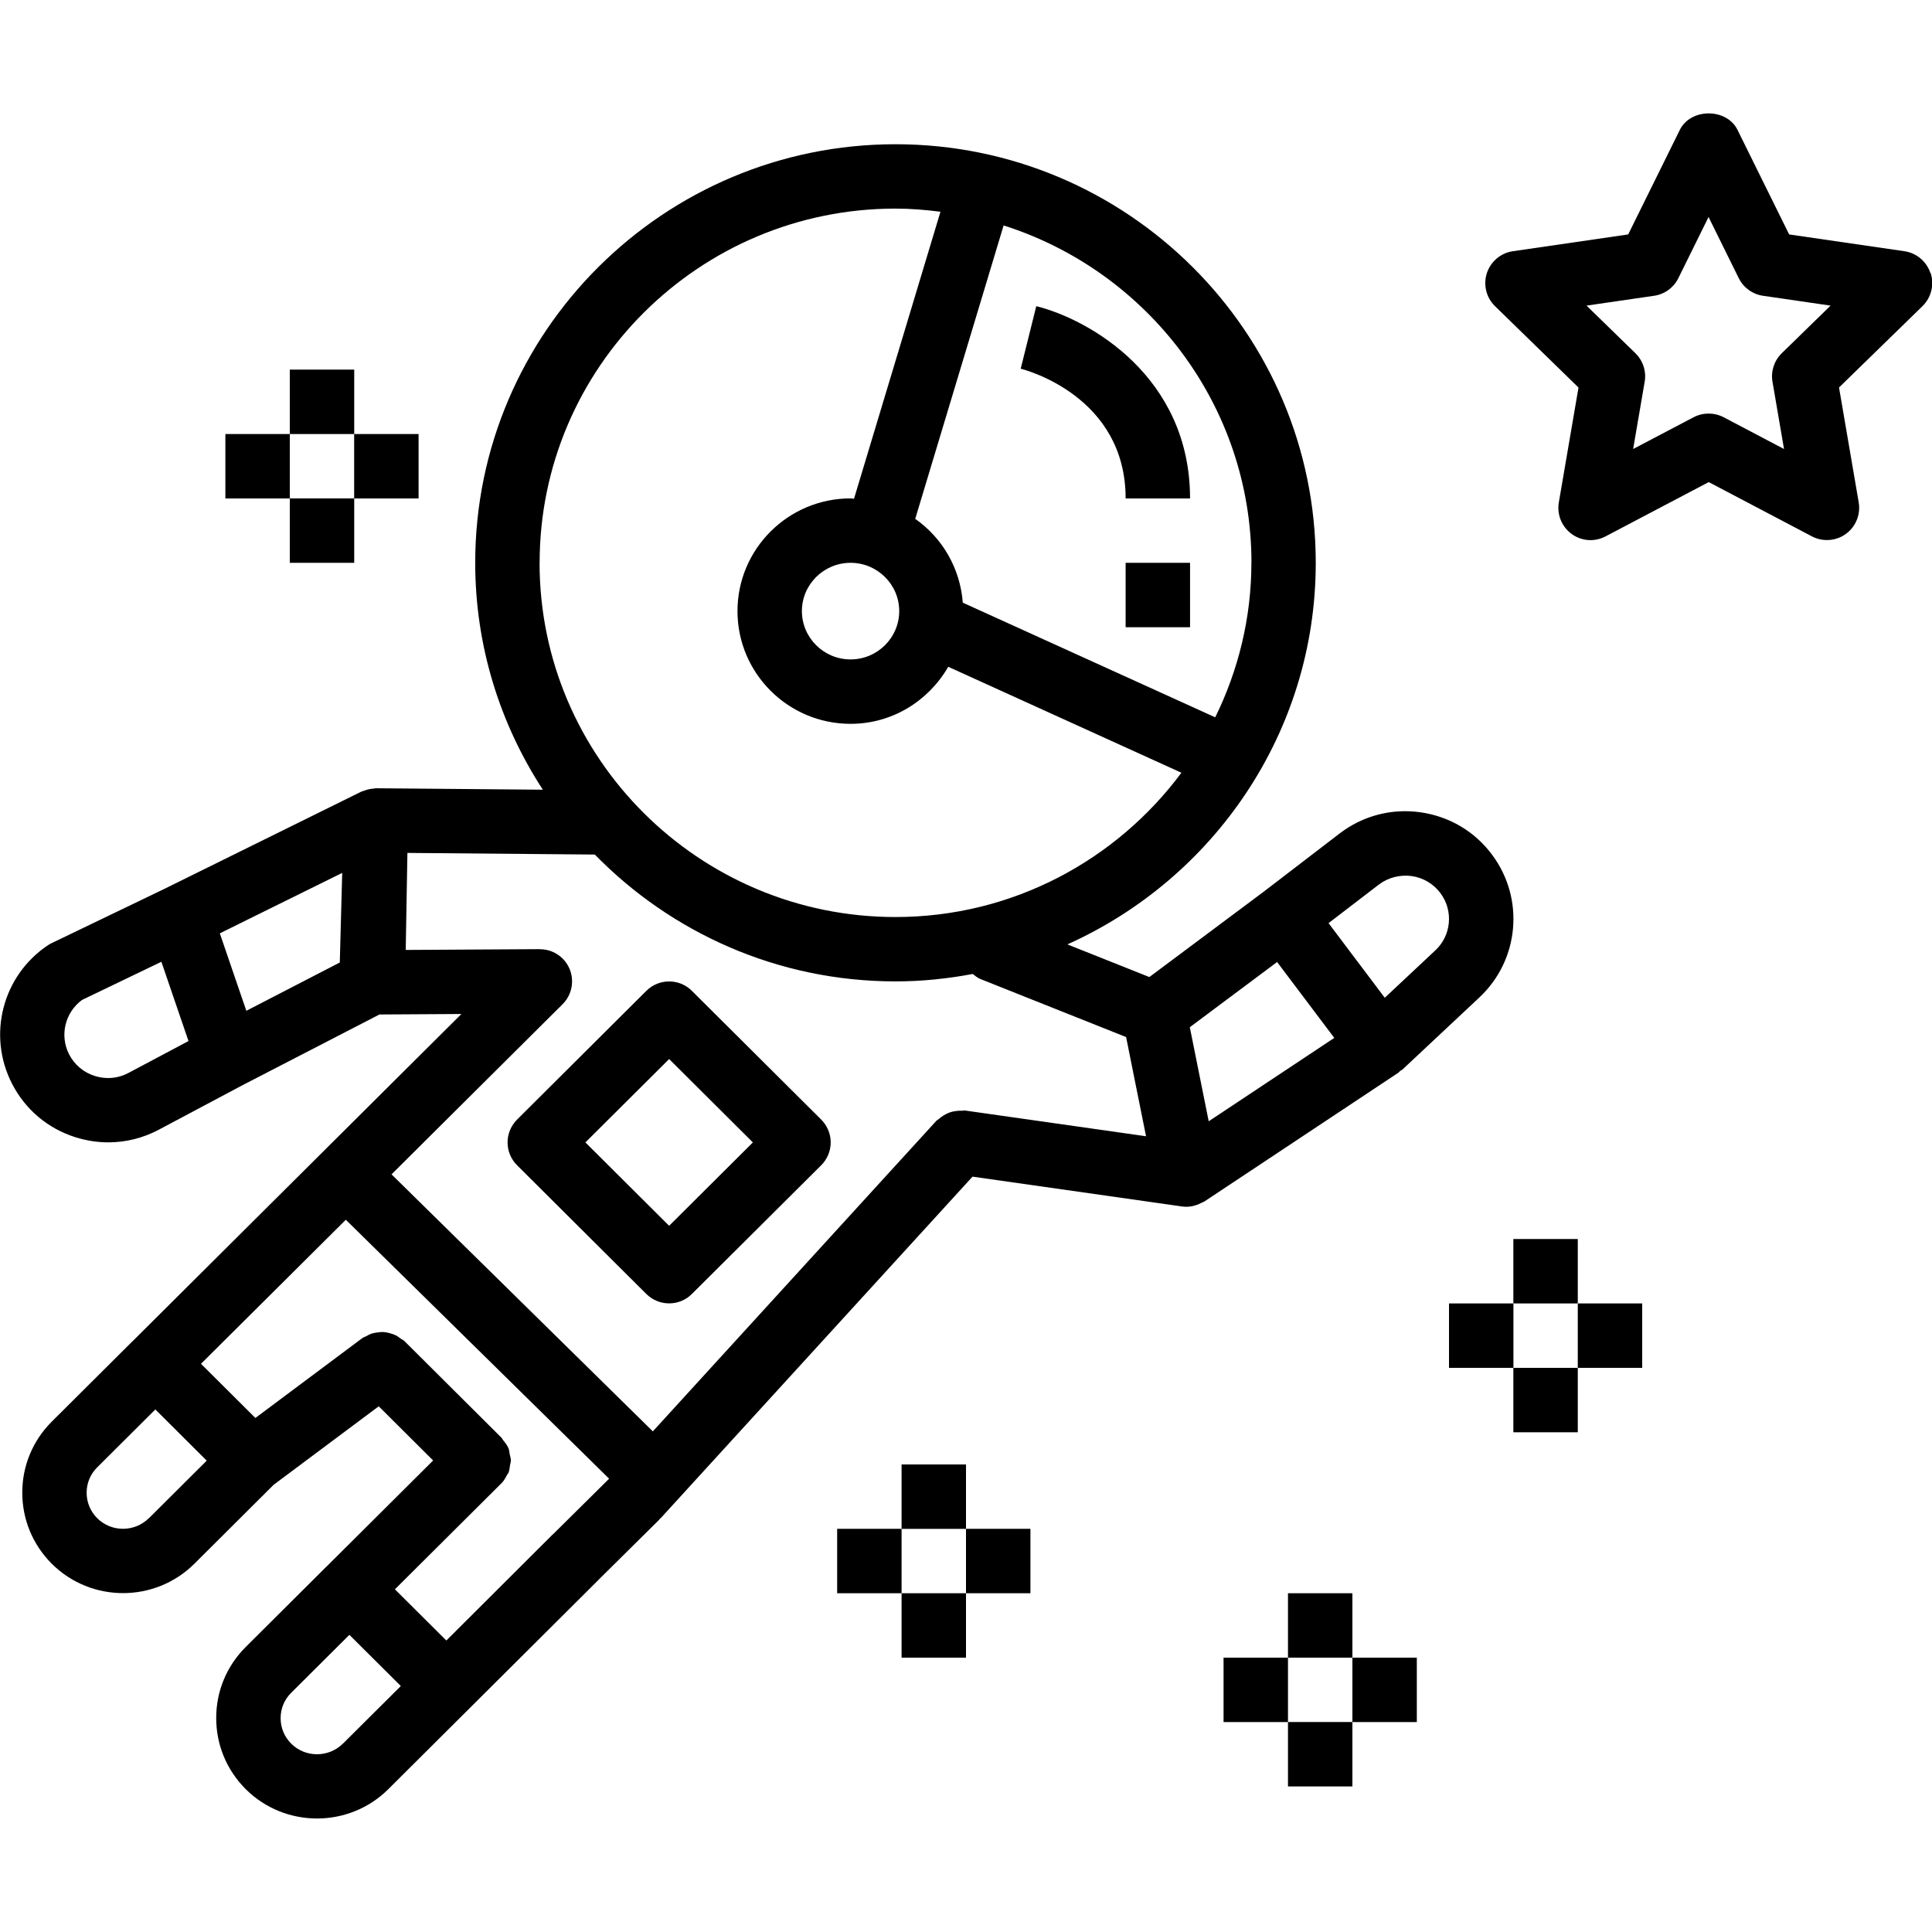
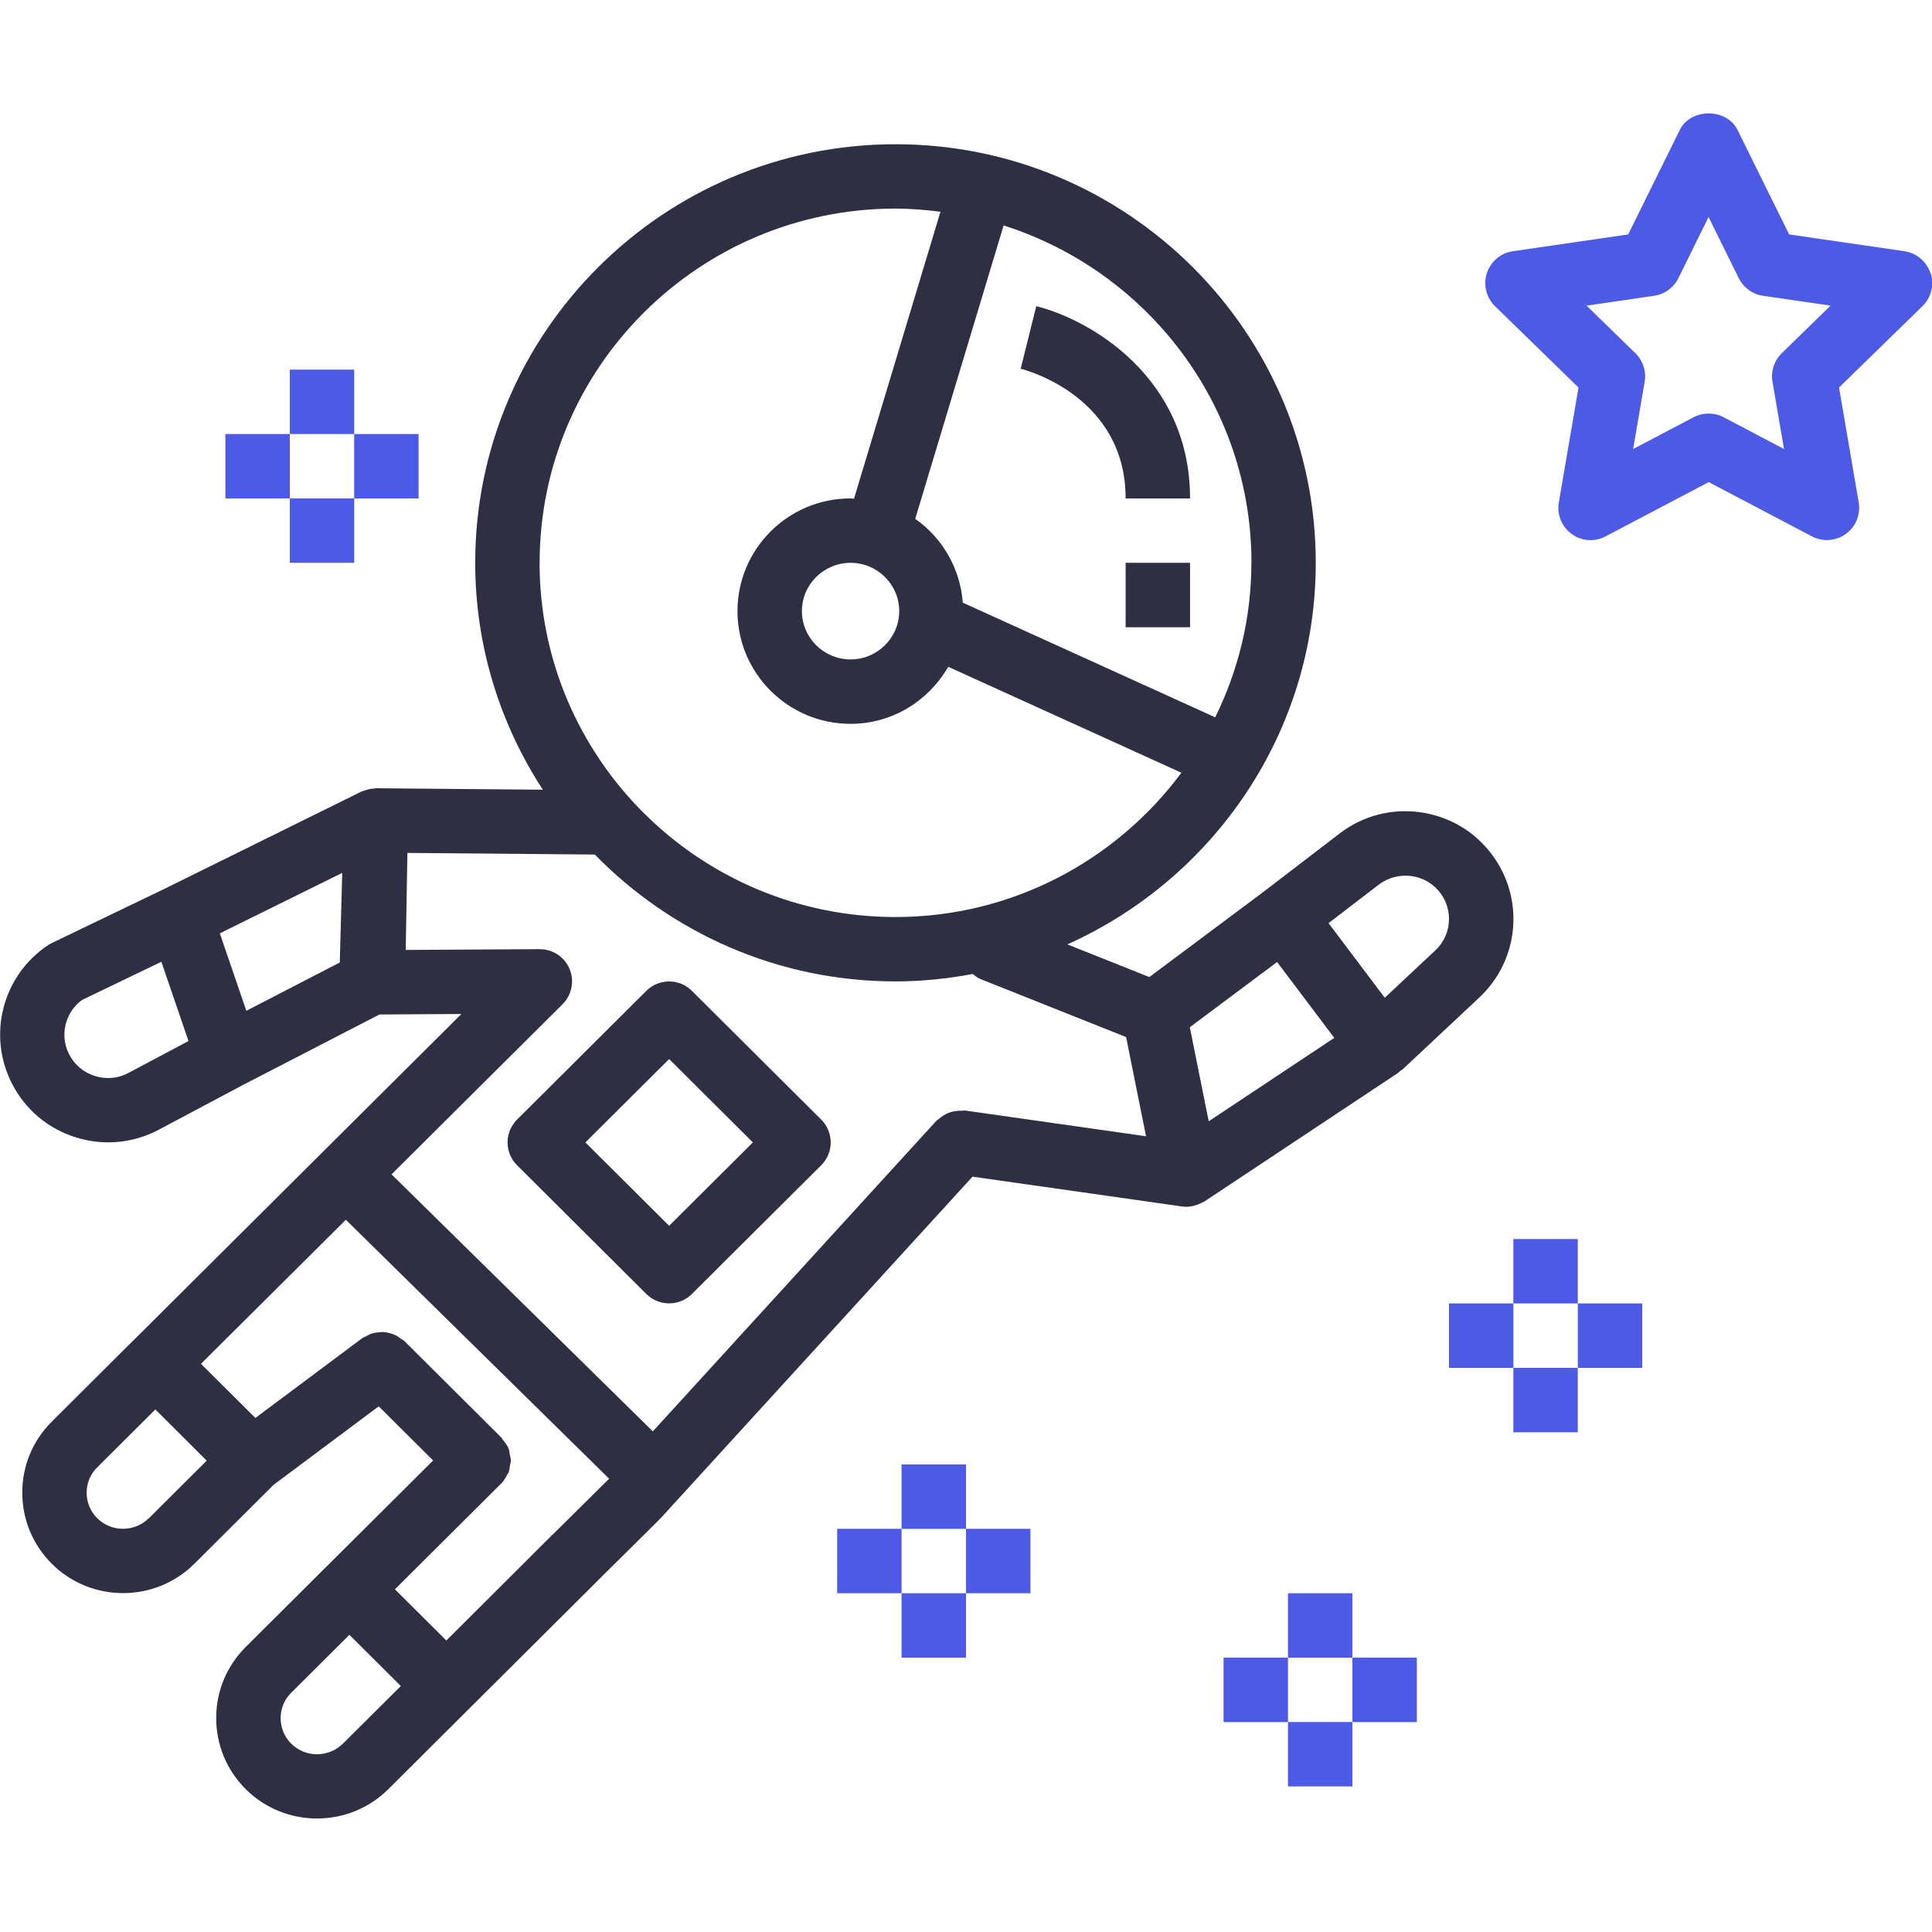
<svg xmlns="http://www.w3.org/2000/svg" version="1.1" width="32" height="32" viewBox="0 0 32 32">
-   <path d="M31.974 4.524c-0.063-0.193-0.229-0.333-0.43-0.363l-1.91-0.278-0.855-1.731c-0.179-0.365-0.777-0.365-0.956 0l-0.855 1.731-1.91 0.278c-0.201 0.029-0.367 0.17-0.431 0.363-0.062 0.193-0.011 0.405 0.135 0.547l1.383 1.348-0.326 1.903c-0.034 0.2 0.048 0.402 0.212 0.522 0.166 0.121 0.382 0.135 0.562 0.040l1.709-0.899 1.709 0.899c0.078 0.041 0.164 0.061 0.249 0.061 0.11 0 0.221-0.034 0.314-0.102 0.164-0.119 0.246-0.322 0.212-0.522l-0.326-1.903 1.383-1.348c0.145-0.142 0.197-0.354 0.135-0.547zM29.511 5.851c-0.125 0.122-0.183 0.299-0.153 0.472l0.191 1.114-1-0.526c-0.078-0.041-0.163-0.061-0.249-0.061s-0.17 0.020-0.249 0.061l-1.001 0.526 0.191-1.114c0.030-0.173-0.028-0.349-0.153-0.472l-0.81-0.789 1.119-0.163c0.174-0.025 0.324-0.134 0.402-0.292l0.5-1.013 0.5 1.013c0.078 0.157 0.228 0.267 0.402 0.292l1.119 0.163-0.809 0.789z" />
-   <path d="M26.133 20.522h-1.067v1.067h1.067v-1.067z" />
-   <path d="M26.133 22.656h-1.067v1.067h1.067v-1.067z" />
-   <path d="M27.2 21.589h-1.067v1.067h1.067v-1.067z" />
-   <path d="M25.067 21.589h-1.067v1.067h1.067v-1.067z" />
-   <path d="M22.4 26.389h-1.067v1.067h1.067v-1.067z" />
-   <path d="M22.4 28.522h-1.067v1.067h1.067v-1.067z" />
-   <path d="M23.467 27.456h-1.067v1.067h1.067v-1.067z" />
-   <path d="M21.333 27.456h-1.067v1.067h1.067v-1.067z" />
-   <path d="M16 24.256h-1.067v1.067h1.067v-1.067z" />
-   <path d="M16 26.389h-1.067v1.067h1.067v-1.067z" />
-   <path d="M17.067 25.322h-1.067v1.067h1.067v-1.067z" />
-   <path d="M14.933 25.322h-1.067v1.067h1.067v-1.067z" />
-   <path d="M5.867 6.122h-1.067v1.067h1.067v-1.067z" />
-   <path d="M5.867 8.255h-1.067v1.067h1.067v-1.067z" />
-   <path d="M6.933 7.189h-1.067v1.067h1.067v-1.067z" />
-   <path d="M4.8 7.189h-1.067v1.067h1.067v-1.067z" />
-   <path d="M24.715 14.159c-0.287-0.388-0.709-0.637-1.188-0.705-0.481-0.068-0.956 0.058-1.34 0.352l-1.252 0.96-1.898 1.417-1.358-0.541c2.421-1.086 4.114-3.508 4.114-6.32 0-3.823-3.123-6.933-6.961-6.933s-6.961 3.11-6.961 6.933c0 1.386 0.414 2.674 1.12 3.758l-2.764-0.024c-0.002 0-0.003 0-0.005 0-0.009 0-0.015 0.004-0.023 0.005-0.053 0.002-0.105 0.013-0.155 0.031-0.013 0.005-0.026 0.008-0.038 0.013-0.006 0.003-0.013 0.003-0.019 0.006l-3.233 1.596c-0.001 0-0.001 0-0.001 0.001l-1.893 0.911c-0.021 0.009-0.042 0.021-0.063 0.035-0.755 0.502-1.012 1.489-0.598 2.295 0.22 0.429 0.595 0.745 1.056 0.889 0.178 0.055 0.359 0.083 0.539 0.083 0.29 0 0.577-0.071 0.839-0.211l1.388-0.738 2.264-1.169 1.357-0.008-5.442 5.416c-0.001 0.001-0.001 0.001-0.002 0.001l-1.339 1.333c-0.316 0.315-0.49 0.732-0.49 1.178s0.174 0.863 0.49 1.179c0.325 0.323 0.752 0.485 1.179 0.485s0.854-0.162 1.18-0.485l1.314-1.309 1.741-1.3 0.901 0.897-1.762 1.754c-0 0.001-0.001 0.001-0.002 0.001l-1.339 1.333c-0.316 0.315-0.49 0.732-0.49 1.178s0.174 0.863 0.49 1.179c0.325 0.323 0.753 0.485 1.18 0.485s0.855-0.162 1.18-0.485l3.482-3.467c0.001-0.001 0.001-0.001 0.001-0.002l1.010-1-0.004-0.004c0.006-0.006 0.015-0.009 0.022-0.015l5.166-5.658 3.471 0.494c0.025 0.004 0.050 0.005 0.075 0.005 0.065 0 0.127-0.015 0.187-0.038 0.018-0.006 0.033-0.015 0.050-0.023 0.019-0.010 0.039-0.015 0.058-0.027l3.213-2.133c0.012-0.008 0.018-0.021 0.029-0.029 0.013-0.010 0.029-0.014 0.041-0.026l1.271-1.191c0.662-0.62 0.753-1.635 0.212-2.362zM2.13 17.77c-0.173 0.093-0.37 0.111-0.558 0.052-0.187-0.058-0.338-0.186-0.427-0.358-0.161-0.314-0.068-0.695 0.214-0.902l1.314-0.632 0.449 1.313-0.992 0.527zM5.628 15.942l-1.548 0.8-0.439-1.283 2.027-1.001-0.040 1.484zM20.727 9.322c0 0.918-0.219 1.785-0.599 2.559l-4.181-1.899c-0.044-0.573-0.341-1.075-0.788-1.388l1.464-4.86c2.378 0.756 4.105 2.974 4.105 5.588zM8.938 9.322c0-3.235 2.644-5.867 5.894-5.867 0.253 0 0.5 0.021 0.745 0.052l-1.432 4.754c-0.019-0.001-0.037-0.006-0.057-0.006-1.033 0-1.873 0.837-1.873 1.867s0.84 1.867 1.873 1.867c0.694 0 1.294-0.383 1.618-0.945l3.862 1.755c-1.075 1.446-2.795 2.39-4.737 2.39-3.25 0-5.894-2.632-5.894-5.867zM14.894 10.122c0 0.441-0.362 0.8-0.806 0.8s-0.806-0.359-0.806-0.8c0-0.441 0.362-0.8 0.806-0.8s0.806 0.359 0.806 0.8zM2.465 25.146c-0.236 0.234-0.619 0.234-0.854 0.001-0.114-0.114-0.176-0.263-0.176-0.423s0.062-0.309 0.176-0.421l0.962-0.958 0.851 0.848-0.959 0.955zM5.679 28.88c-0.236 0.234-0.619 0.235-0.855 0.001-0.114-0.114-0.176-0.263-0.176-0.423s0.062-0.309 0.176-0.421l0.963-0.959 0.852 0.848-0.96 0.955zM9.16 25.411c-0.001 0-0.001 0-0.002 0.001l-1.765 1.76-0.852-0.848 1.763-1.755c0 0 0 0 0-0s0.001-0.001 0.002-0.001c0.040-0.040 0.065-0.088 0.090-0.135 0.007-0.014 0.020-0.026 0.026-0.040 0.017-0.041 0.019-0.085 0.026-0.129 0.003-0.025 0.014-0.047 0.014-0.073 0-0.036-0.013-0.070-0.020-0.106-0.006-0.032-0.006-0.065-0.019-0.095-0.020-0.050-0.055-0.094-0.091-0.138-0.010-0.012-0.014-0.027-0.025-0.038 0 0 0 0-0.001 0s-0.001-0.002-0.001-0.002l-1.607-1.6c-0.017-0.017-0.039-0.024-0.058-0.038-0.028-0.022-0.055-0.042-0.087-0.058-0.030-0.015-0.061-0.024-0.093-0.033-0.034-0.010-0.067-0.017-0.103-0.020-0.033-0.002-0.063 0.001-0.095 0.005-0.036 0.004-0.069 0.009-0.104 0.020-0.034 0.011-0.063 0.027-0.094 0.045-0.020 0.011-0.042 0.015-0.061 0.029l-1.773 1.324-0.901-0.897 2.399-2.386 4.361 4.289-0.928 0.919zM15.979 18.394c-0.015-0.002-0.030 0.004-0.045 0.003-0.039-0.002-0.076 0.001-0.115 0.007-0.030 0.005-0.059 0.011-0.088 0.021-0.034 0.012-0.065 0.028-0.097 0.047-0.030 0.018-0.057 0.037-0.083 0.061-0.013 0.011-0.028 0.017-0.040 0.029l-4.698 5.146-4.328-4.257 2.833-2.818c0.209-0.208 0.21-0.546 0.002-0.755-0.105-0.105-0.243-0.157-0.381-0.156v-0.001l-2.219 0.013 0.028-1.607 3.104 0.027c1.265 1.294 3.029 2.101 4.981 2.101 0.437 0 0.864-0.045 1.279-0.123 0.040 0.032 0.079 0.065 0.13 0.085l2.41 0.96 0.152 0.758 0.178 0.885-3.003-0.427zM20.020 18.572l-0.313-1.558 1.446-1.080 0.947 1.257-2.080 1.381zM23.774 15.741l-0.838 0.785-0.931-1.236 0.831-0.637c0.155-0.119 0.351-0.168 0.543-0.143 0.193 0.027 0.364 0.128 0.48 0.284 0.217 0.292 0.18 0.699-0.085 0.947z" />
-   <path d="M13.602 18.544l-2.143-2.133c-0.207-0.207-0.545-0.207-0.753 0l-2.142 2.133c-0.1 0.101-0.157 0.236-0.157 0.378s0.056 0.278 0.157 0.378l2.142 2.133c0.104 0.103 0.241 0.155 0.377 0.155s0.273-0.052 0.376-0.155l2.143-2.133c0.1-0.1 0.157-0.236 0.157-0.378s-0.057-0.278-0.157-0.378zM11.083 20.303l-1.387-1.381 1.387-1.381 1.387 1.381-1.387 1.381z" />
-   <path d="M17.164 5.071l-0.258 1.036c0.071 0.018 1.738 0.452 1.738 2.149h1.067c-0-2.017-1.666-2.965-2.547-3.185z" />
-   <path d="M19.711 9.322h-1.067v1.067h1.067v-1.067z" />
+   <path fill="#4d5ae5" d="M31.974 4.524c-0.063-0.193-0.229-0.333-0.43-0.363l-1.91-0.278-0.855-1.731c-0.179-0.365-0.777-0.365-0.956 0l-0.855 1.731-1.91 0.278c-0.201 0.029-0.367 0.17-0.431 0.363-0.062 0.193-0.011 0.405 0.135 0.547l1.383 1.348-0.326 1.903c-0.034 0.2 0.048 0.402 0.212 0.522 0.166 0.121 0.382 0.135 0.562 0.040l1.709-0.899 1.709 0.899c0.078 0.041 0.164 0.061 0.249 0.061 0.11 0 0.221-0.034 0.314-0.102 0.164-0.119 0.246-0.322 0.212-0.522l-0.326-1.903 1.383-1.348c0.145-0.142 0.197-0.354 0.135-0.547zM29.511 5.851c-0.125 0.122-0.183 0.299-0.153 0.472l0.191 1.114-1-0.526c-0.078-0.041-0.163-0.061-0.249-0.061s-0.17 0.020-0.249 0.061l-1.001 0.526 0.191-1.114c0.030-0.173-0.028-0.349-0.153-0.472l-0.81-0.789 1.119-0.163c0.174-0.025 0.324-0.134 0.402-0.292l0.5-1.013 0.5 1.013c0.078 0.157 0.228 0.267 0.402 0.292l1.119 0.163-0.809 0.789z" />
+   <path fill="#4d5ae5" d="M26.133 20.522h-1.067v1.067h1.067v-1.067z" />
+   <path fill="#4d5ae5" d="M26.133 22.656h-1.067v1.067h1.067v-1.067z" />
+   <path fill="#4d5ae5" d="M27.2 21.589h-1.067v1.067h1.067v-1.067z" />
+   <path fill="#4d5ae5" d="M25.067 21.589h-1.067v1.067h1.067v-1.067z" />
+   <path fill="#4d5ae5" d="M22.4 26.389h-1.067v1.067h1.067v-1.067z" />
+   <path fill="#4d5ae5" d="M22.4 28.522h-1.067v1.067h1.067v-1.067z" />
+   <path fill="#4d5ae5" d="M23.467 27.456h-1.067v1.067h1.067v-1.067z" />
+   <path fill="#4d5ae5" d="M21.333 27.456h-1.067v1.067h1.067v-1.067z" />
+   <path fill="#4d5ae5" d="M16 24.256h-1.067v1.067h1.067v-1.067z" />
+   <path fill="#4d5ae5" d="M16 26.389h-1.067v1.067h1.067v-1.067z" />
+   <path fill="#4d5ae5" d="M17.067 25.322h-1.067v1.067h1.067v-1.067z" />
+   <path fill="#4d5ae5" d="M14.933 25.322h-1.067v1.067h1.067v-1.067z" />
+   <path fill="#4d5ae5" d="M5.867 6.122h-1.067v1.067h1.067v-1.067z" />
+   <path fill="#4d5ae5" d="M5.867 8.255h-1.067v1.067h1.067v-1.067z" />
+   <path fill="#4d5ae5" d="M6.933 7.189h-1.067v1.067h1.067v-1.067z" />
+   <path fill="#4d5ae5" d="M4.8 7.189h-1.067v1.067h1.067v-1.067z" />
+   <path fill="#2e2f42" d="M24.715 14.159c-0.287-0.388-0.709-0.637-1.188-0.705-0.481-0.068-0.956 0.058-1.34 0.352l-1.252 0.96-1.898 1.417-1.358-0.541c2.421-1.086 4.114-3.508 4.114-6.32 0-3.823-3.123-6.933-6.961-6.933s-6.961 3.11-6.961 6.933c0 1.386 0.414 2.674 1.12 3.758l-2.764-0.024c-0.002 0-0.003 0-0.005 0-0.009 0-0.015 0.004-0.023 0.005-0.053 0.002-0.105 0.013-0.155 0.031-0.013 0.005-0.026 0.008-0.038 0.013-0.006 0.003-0.013 0.003-0.019 0.006l-3.233 1.596c-0.001 0-0.001 0-0.001 0.001l-1.893 0.911c-0.021 0.009-0.042 0.021-0.063 0.035-0.755 0.502-1.012 1.489-0.598 2.295 0.22 0.429 0.595 0.745 1.056 0.889 0.178 0.055 0.359 0.083 0.539 0.083 0.29 0 0.577-0.071 0.839-0.211l1.388-0.738 2.264-1.169 1.357-0.008-5.442 5.416c-0.001 0.001-0.001 0.001-0.002 0.001l-1.339 1.333c-0.316 0.315-0.49 0.732-0.49 1.178s0.174 0.863 0.49 1.179c0.325 0.323 0.752 0.485 1.179 0.485s0.854-0.162 1.18-0.485l1.314-1.309 1.741-1.3 0.901 0.897-1.762 1.754c-0 0.001-0.001 0.001-0.002 0.001l-1.339 1.333c-0.316 0.315-0.49 0.732-0.49 1.178s0.174 0.863 0.49 1.179c0.325 0.323 0.753 0.485 1.18 0.485s0.855-0.162 1.18-0.485l3.482-3.467c0.001-0.001 0.001-0.001 0.001-0.002l1.010-1-0.004-0.004c0.006-0.006 0.015-0.009 0.022-0.015l5.166-5.658 3.471 0.494c0.025 0.004 0.050 0.005 0.075 0.005 0.065 0 0.127-0.015 0.187-0.038 0.018-0.006 0.033-0.015 0.050-0.023 0.019-0.010 0.039-0.015 0.058-0.027l3.213-2.133c0.012-0.008 0.018-0.021 0.029-0.029 0.013-0.010 0.029-0.014 0.041-0.026l1.271-1.191c0.662-0.62 0.753-1.635 0.212-2.362zM2.13 17.77c-0.173 0.093-0.37 0.111-0.558 0.052-0.187-0.058-0.338-0.186-0.427-0.358-0.161-0.314-0.068-0.695 0.214-0.902l1.314-0.632 0.449 1.313-0.992 0.527zM5.628 15.942l-1.548 0.8-0.439-1.283 2.027-1.001-0.040 1.484zM20.727 9.322c0 0.918-0.219 1.785-0.599 2.559l-4.181-1.899c-0.044-0.573-0.341-1.075-0.788-1.388l1.464-4.86c2.378 0.756 4.105 2.974 4.105 5.588zM8.938 9.322c0-3.235 2.644-5.867 5.894-5.867 0.253 0 0.5 0.021 0.745 0.052l-1.432 4.754c-0.019-0.001-0.037-0.006-0.057-0.006-1.033 0-1.873 0.837-1.873 1.867s0.84 1.867 1.873 1.867c0.694 0 1.294-0.383 1.618-0.945l3.862 1.755c-1.075 1.446-2.795 2.39-4.737 2.39-3.25 0-5.894-2.632-5.894-5.867zM14.894 10.122c0 0.441-0.362 0.8-0.806 0.8s-0.806-0.359-0.806-0.8c0-0.441 0.362-0.8 0.806-0.8s0.806 0.359 0.806 0.8zM2.465 25.146c-0.236 0.234-0.619 0.234-0.854 0.001-0.114-0.114-0.176-0.263-0.176-0.423s0.062-0.309 0.176-0.421l0.962-0.958 0.851 0.848-0.959 0.955zM5.679 28.88c-0.236 0.234-0.619 0.235-0.855 0.001-0.114-0.114-0.176-0.263-0.176-0.423s0.062-0.309 0.176-0.421l0.963-0.959 0.852 0.848-0.96 0.955zM9.16 25.411c-0.001 0-0.001 0-0.002 0.001l-1.765 1.76-0.852-0.848 1.763-1.755c0 0 0 0 0-0s0.001-0.001 0.002-0.001c0.040-0.040 0.065-0.088 0.090-0.135 0.007-0.014 0.020-0.026 0.026-0.040 0.017-0.041 0.019-0.085 0.026-0.129 0.003-0.025 0.014-0.047 0.014-0.073 0-0.036-0.013-0.070-0.020-0.106-0.006-0.032-0.006-0.065-0.019-0.095-0.020-0.050-0.055-0.094-0.091-0.138-0.010-0.012-0.014-0.027-0.025-0.038 0 0 0 0-0.001 0s-0.001-0.002-0.001-0.002l-1.607-1.6c-0.017-0.017-0.039-0.024-0.058-0.038-0.028-0.022-0.055-0.042-0.087-0.058-0.030-0.015-0.061-0.024-0.093-0.033-0.034-0.010-0.067-0.017-0.103-0.020-0.033-0.002-0.063 0.001-0.095 0.005-0.036 0.004-0.069 0.009-0.104 0.020-0.034 0.011-0.063 0.027-0.094 0.045-0.020 0.011-0.042 0.015-0.061 0.029l-1.773 1.324-0.901-0.897 2.399-2.386 4.361 4.289-0.928 0.919zM15.979 18.394c-0.015-0.002-0.030 0.004-0.045 0.003-0.039-0.002-0.076 0.001-0.115 0.007-0.030 0.005-0.059 0.011-0.088 0.021-0.034 0.012-0.065 0.028-0.097 0.047-0.030 0.018-0.057 0.037-0.083 0.061-0.013 0.011-0.028 0.017-0.040 0.029l-4.698 5.146-4.328-4.257 2.833-2.818c0.209-0.208 0.21-0.546 0.002-0.755-0.105-0.105-0.243-0.157-0.381-0.156v-0.001l-2.219 0.013 0.028-1.607 3.104 0.027c1.265 1.294 3.029 2.101 4.981 2.101 0.437 0 0.864-0.045 1.279-0.123 0.040 0.032 0.079 0.065 0.13 0.085l2.41 0.96 0.152 0.758 0.178 0.885-3.003-0.427zM20.020 18.572l-0.313-1.558 1.446-1.080 0.947 1.257-2.080 1.381zM23.774 15.741l-0.838 0.785-0.931-1.236 0.831-0.637c0.155-0.119 0.351-0.168 0.543-0.143 0.193 0.027 0.364 0.128 0.48 0.284 0.217 0.292 0.18 0.699-0.085 0.947z" />
+   <path fill="#2e2f42" d="M13.602 18.544l-2.143-2.133c-0.207-0.207-0.545-0.207-0.753 0l-2.142 2.133c-0.1 0.101-0.157 0.236-0.157 0.378s0.056 0.278 0.157 0.378l2.142 2.133c0.104 0.103 0.241 0.155 0.377 0.155s0.273-0.052 0.376-0.155l2.143-2.133c0.1-0.1 0.157-0.236 0.157-0.378s-0.057-0.278-0.157-0.378zM11.083 20.303l-1.387-1.381 1.387-1.381 1.387 1.381-1.387 1.381z" />
+   <path fill="#2e2f42" d="M17.164 5.071l-0.258 1.036c0.071 0.018 1.738 0.452 1.738 2.149h1.067c-0-2.017-1.666-2.965-2.547-3.185z" />
+   <path fill="#2e2f42" d="M19.711 9.322h-1.067v1.067h1.067v-1.067z" />
</svg>
